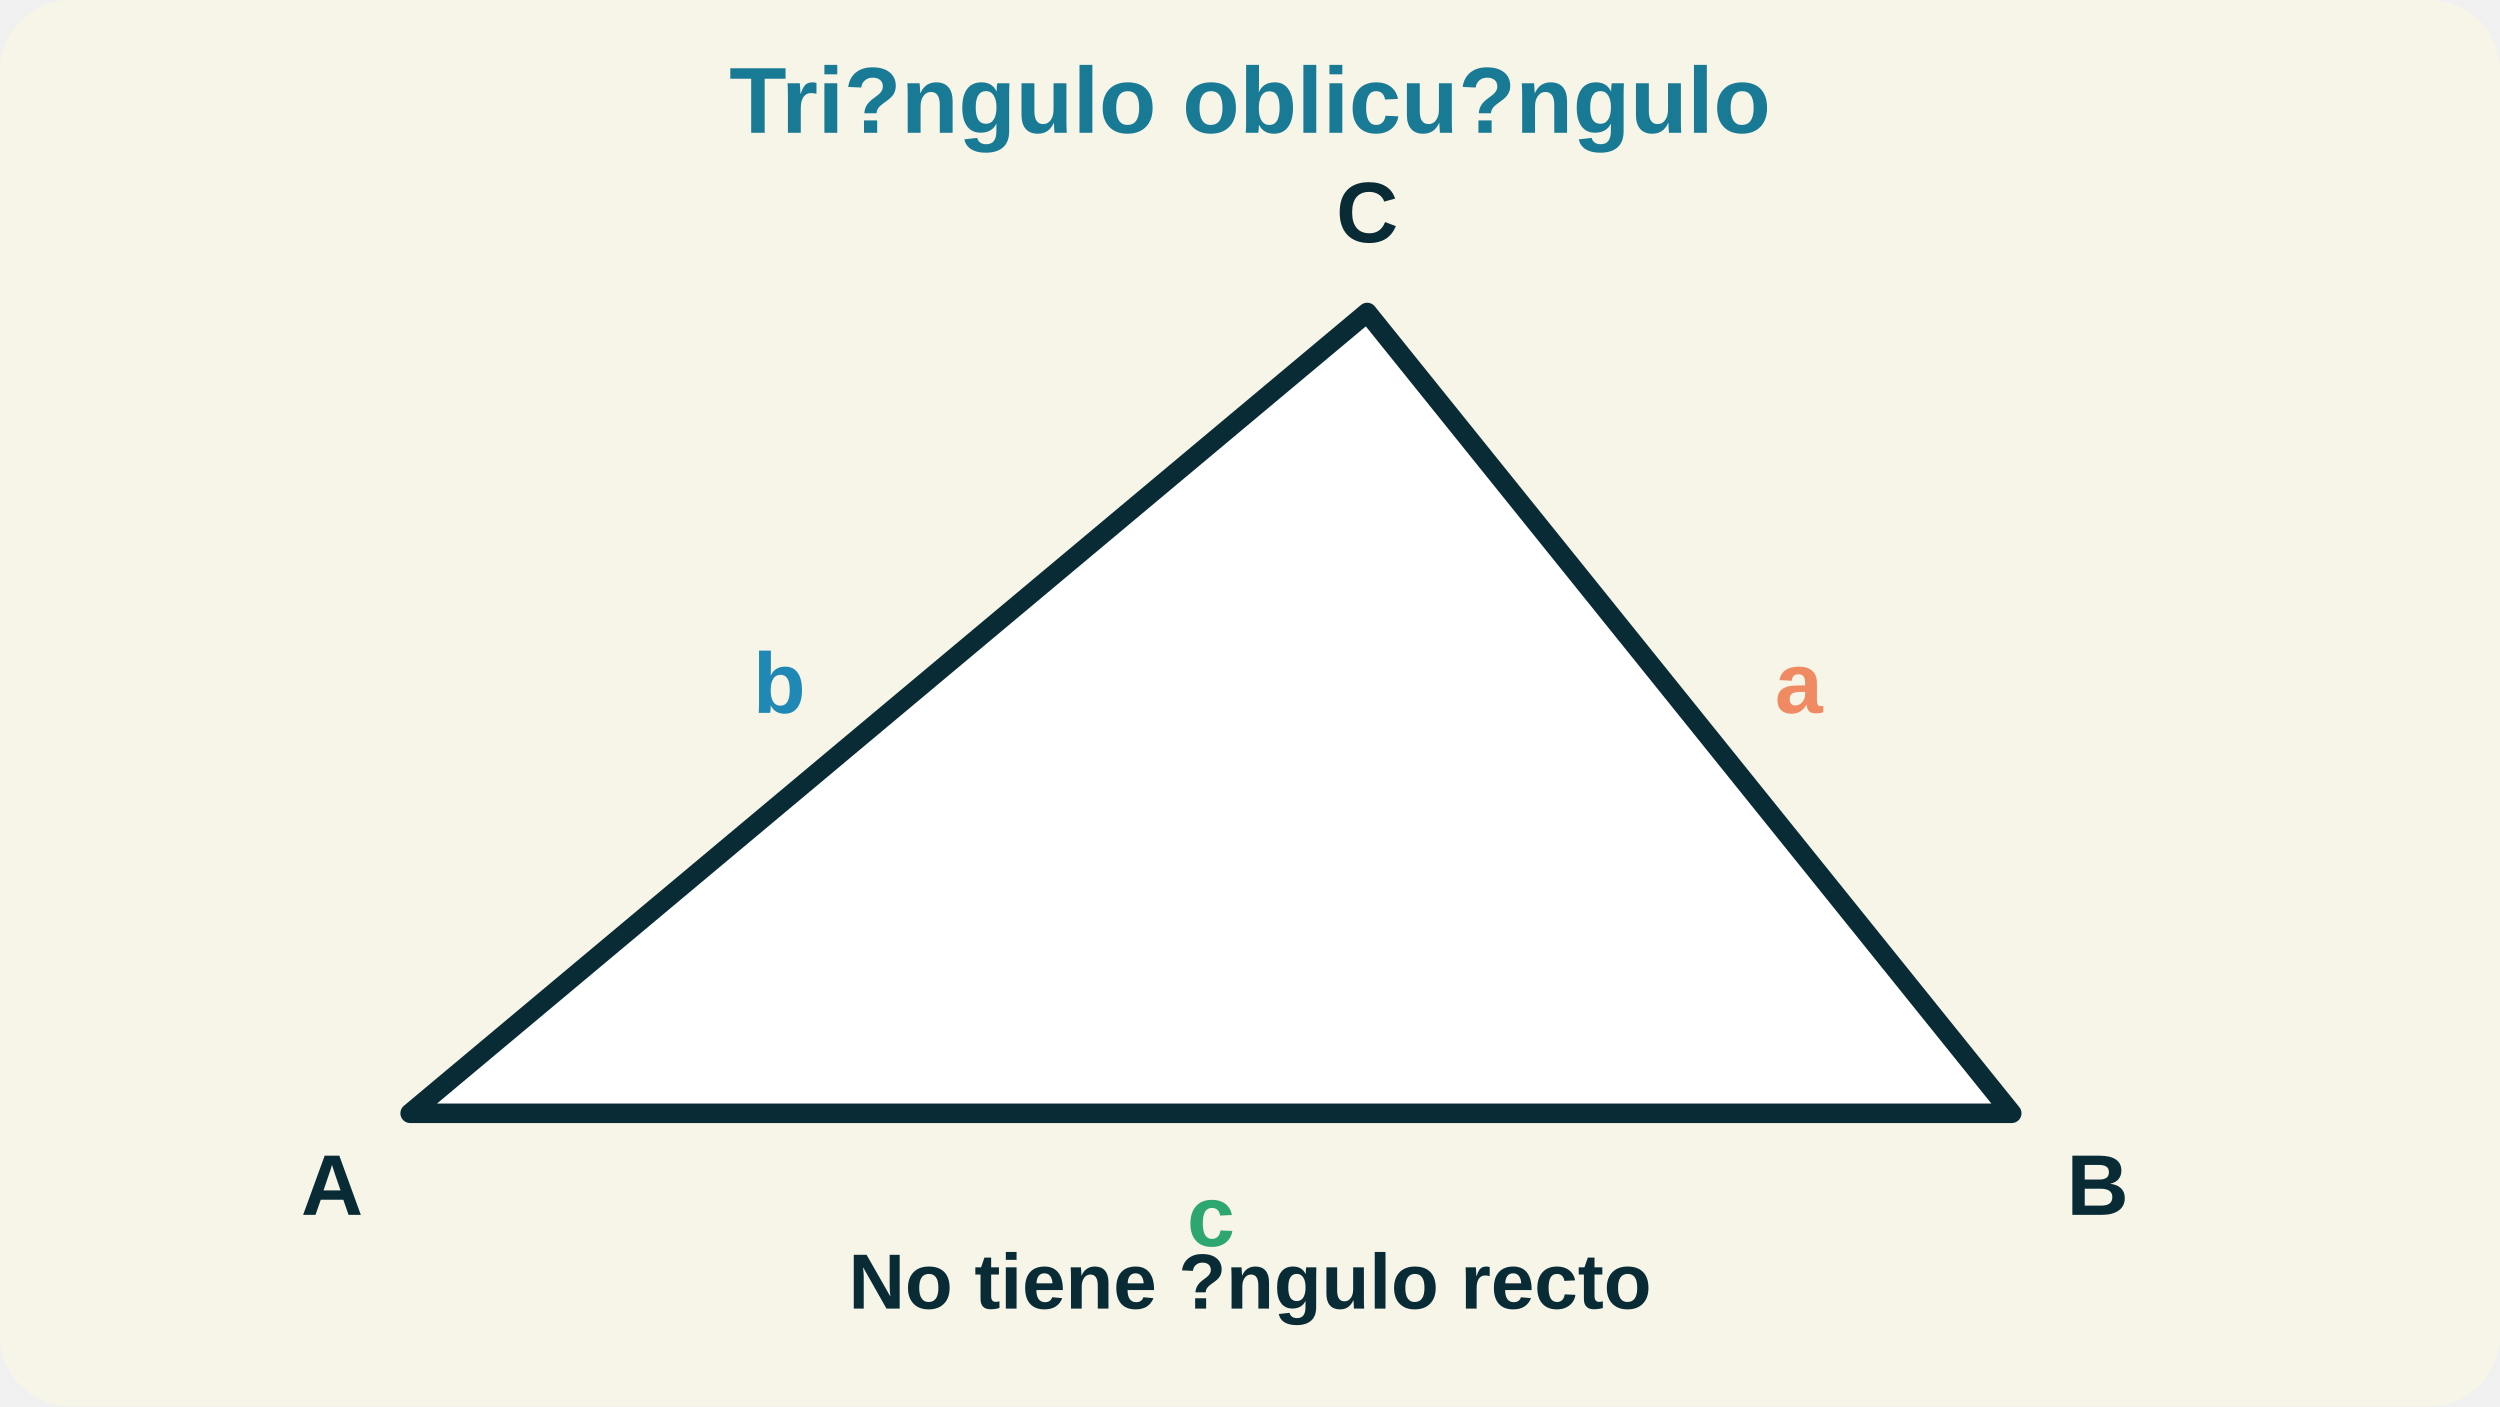
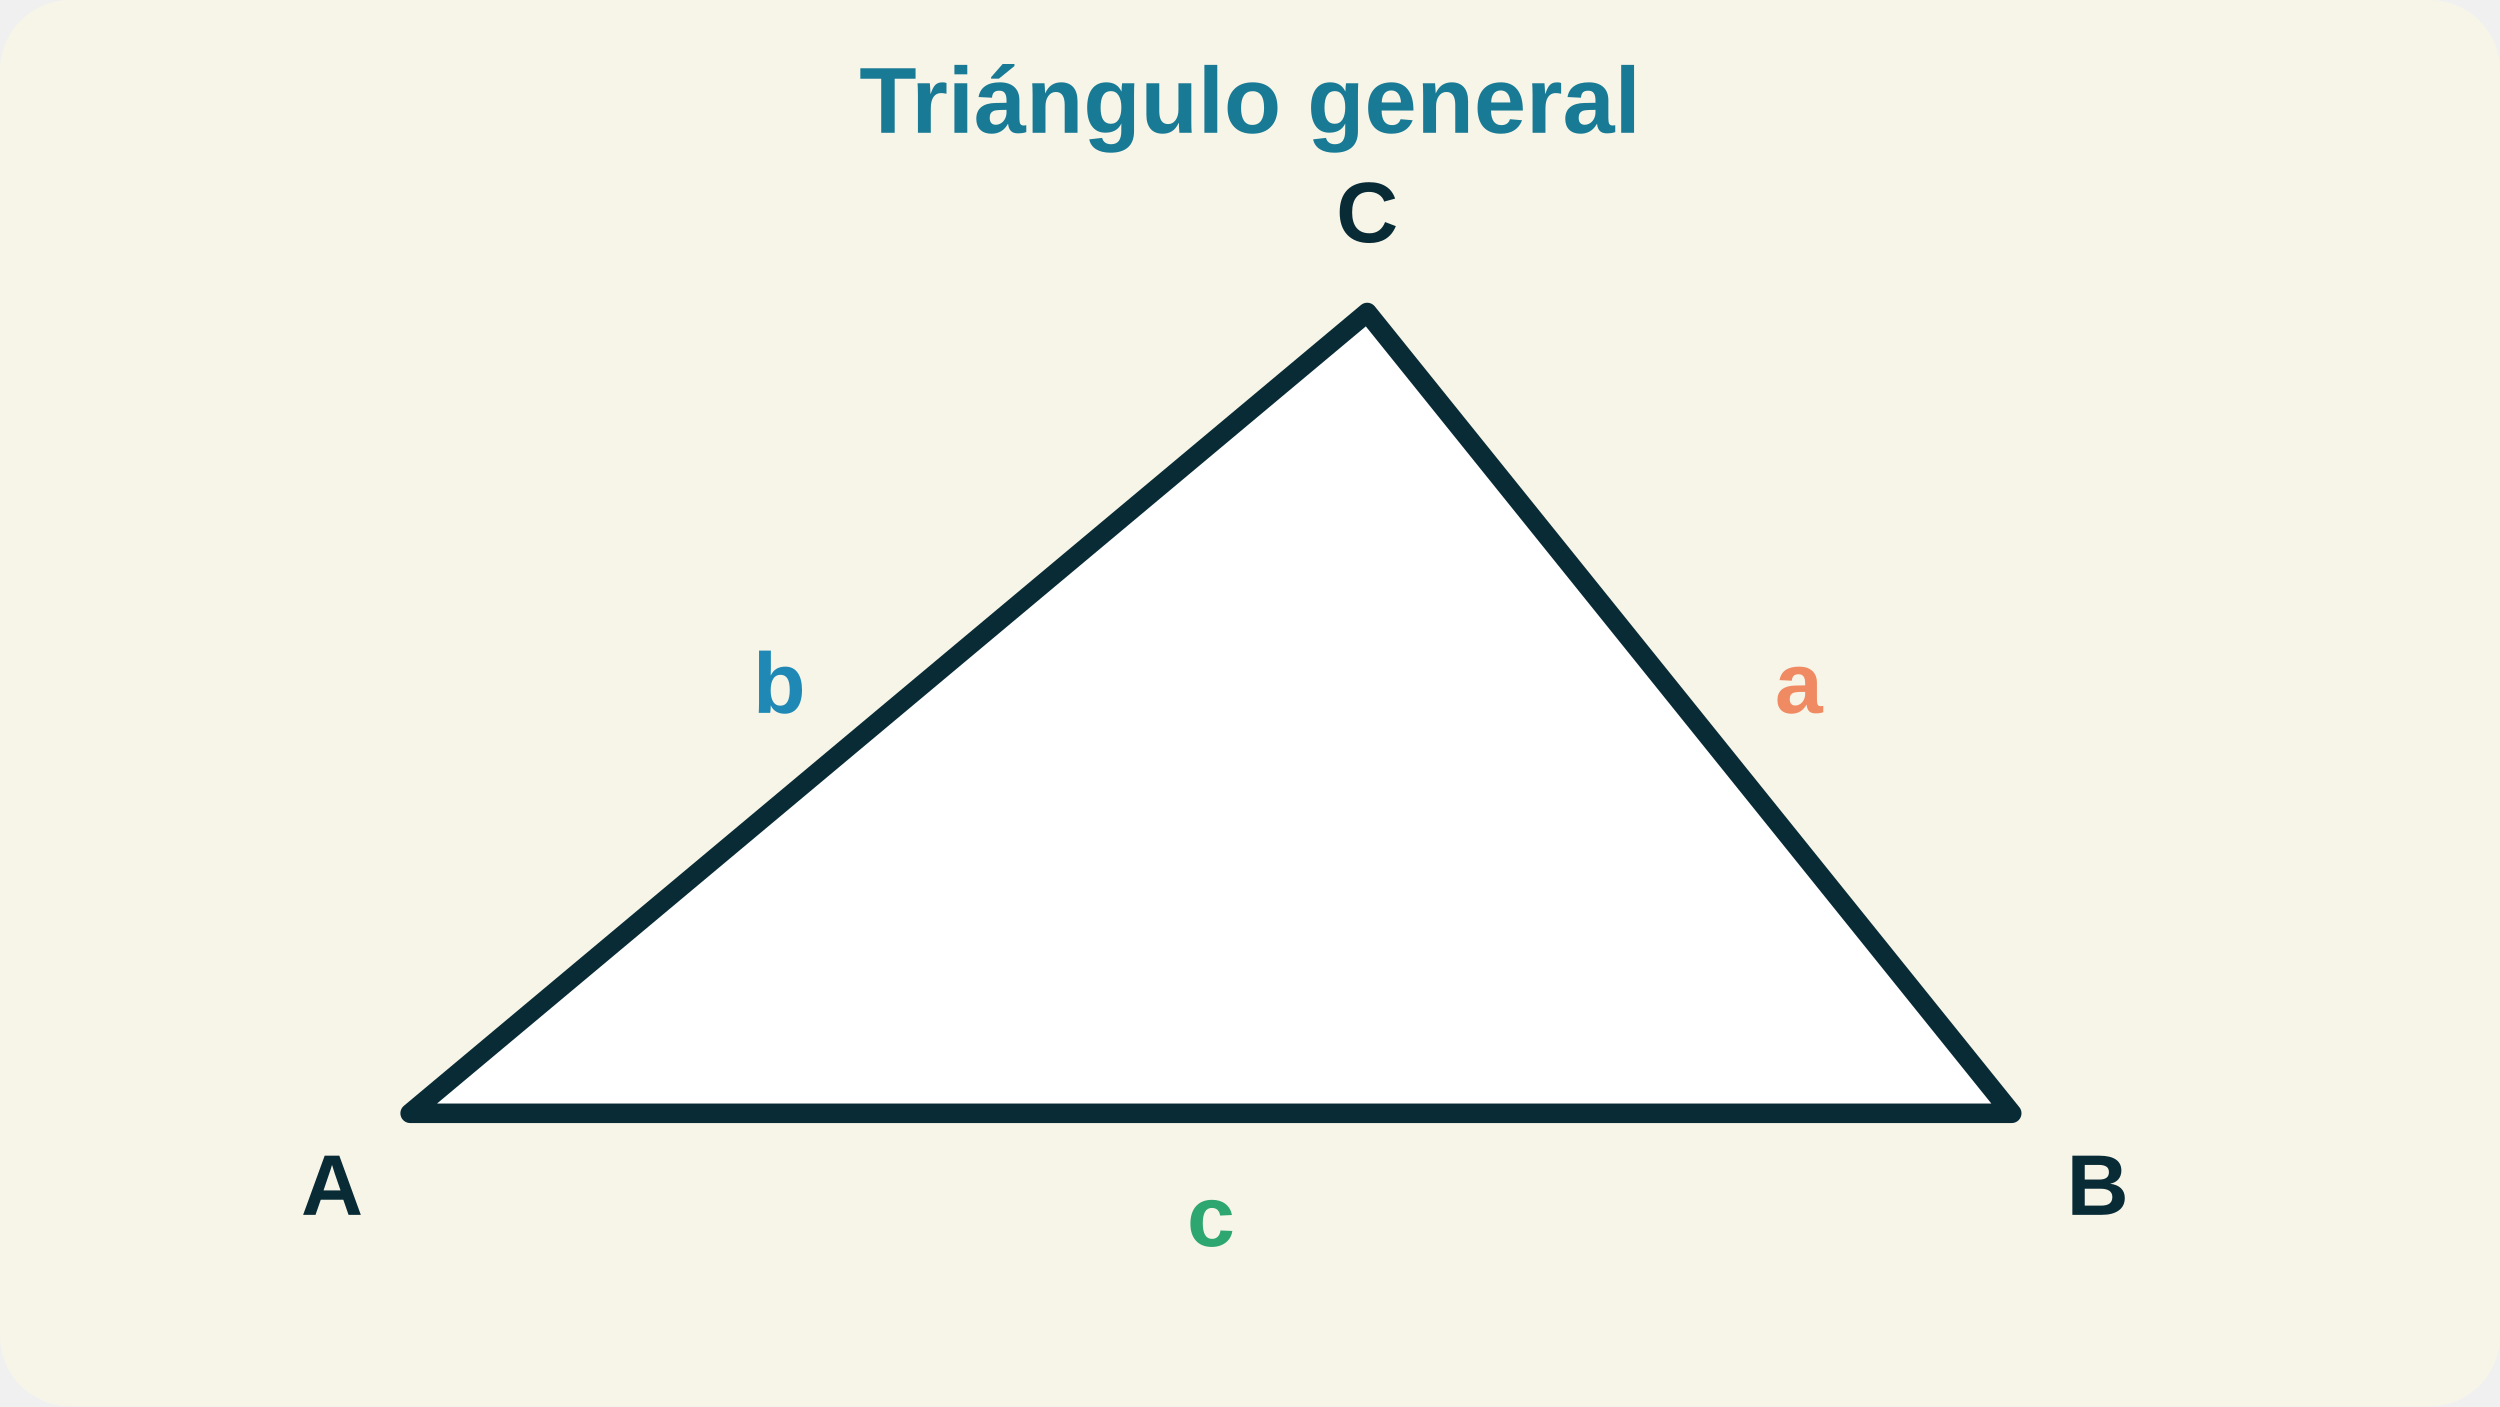
- <svg xmlns="http://www.w3.org/2000/svg" viewBox="0 0 640 360" role="img" aria-label="Tri?ngulo oblicu?ngulo">
+ <svg xmlns="http://www.w3.org/2000/svg" viewBox="0 0 640 360" role="img" aria-label="Triangulo oblicuangulo">
  <defs>
    <marker id="arrow" viewBox="0 0 10 10" refX="8" refY="5" markerWidth="6" markerHeight="6" orient="auto-start-reverse">
      <path d="M 0 0 L 10 5 L 0 10 z" fill="#082b36" />
    </marker>
  </defs>
  <rect width="640" height="360" rx="18" fill="#f7f5e8" />
-   <text x="320" y="34" text-anchor="middle" font-size="24" font-weight="900" fill="#197a95" font-family="Arial, sans-serif">Tri?ngulo oblicu?ngulo</text>
+   <text x="320" y="34" text-anchor="middle" font-size="24" font-weight="900" fill="#197a95" font-family="Arial, sans-serif">Triángulo general</text>
  <polygon points="105,285 515,285 350,80" fill="#ffffff" stroke="#082b36" stroke-width="5" stroke-linejoin="round" />
  <text x="85" y="311" text-anchor="middle" font-size="22" font-weight="900" fill="#082b36" font-family="Arial, sans-serif">A</text>
  <text x="537" y="311" text-anchor="middle" font-size="22" font-weight="900" fill="#082b36" font-family="Arial, sans-serif">B</text>
  <text x="350" y="62" text-anchor="middle" font-size="22" font-weight="900" fill="#082b36" font-family="Arial, sans-serif">C</text>
  <text x="460.5" y="182.5" text-anchor="middle" font-size="22" font-weight="900" fill="#ef8a62" font-family="Arial, sans-serif">a</text>
  <text x="199.5" y="182.5" text-anchor="middle" font-size="22" font-weight="900" fill="#1f88b5" font-family="Arial, sans-serif">b</text>
  <text x="310.0" y="319" text-anchor="middle" font-size="22" font-weight="900" fill="#2ea66f" font-family="Arial, sans-serif">c</text>
-   <text x="320" y="335" text-anchor="middle" font-size="20" font-weight="800" fill="#082b36" font-family="Arial, sans-serif">No tiene ?ngulo recto</text>
</svg>
